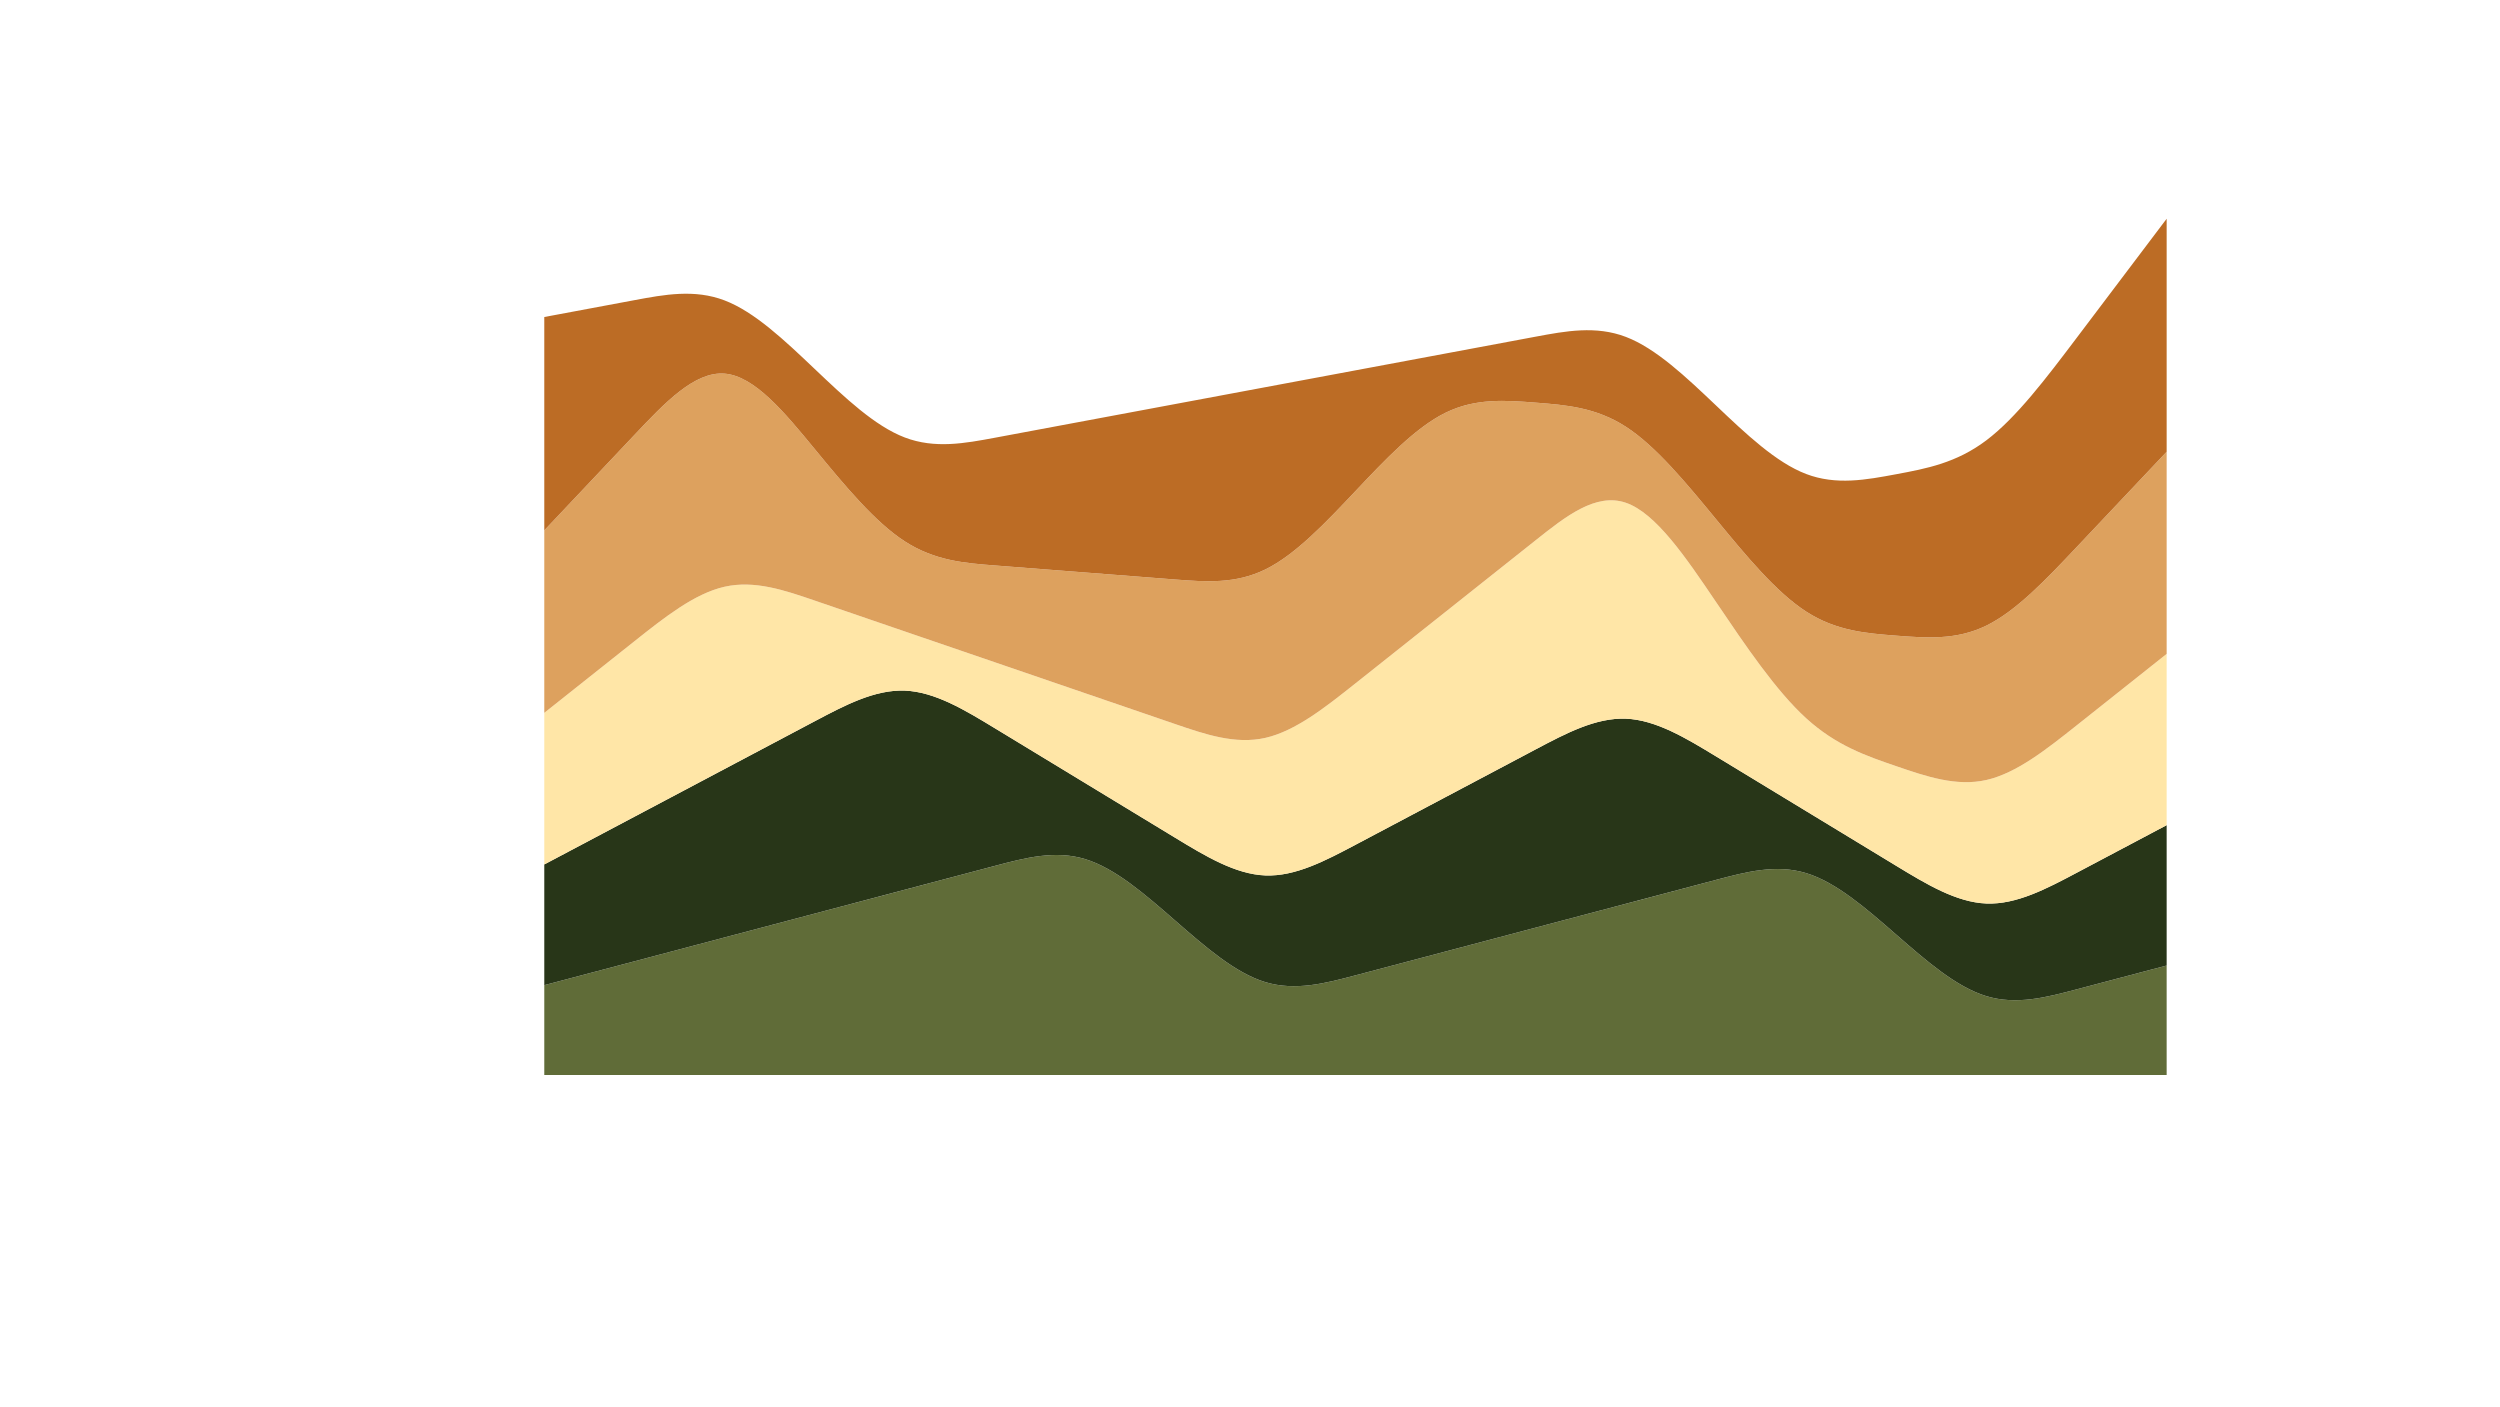
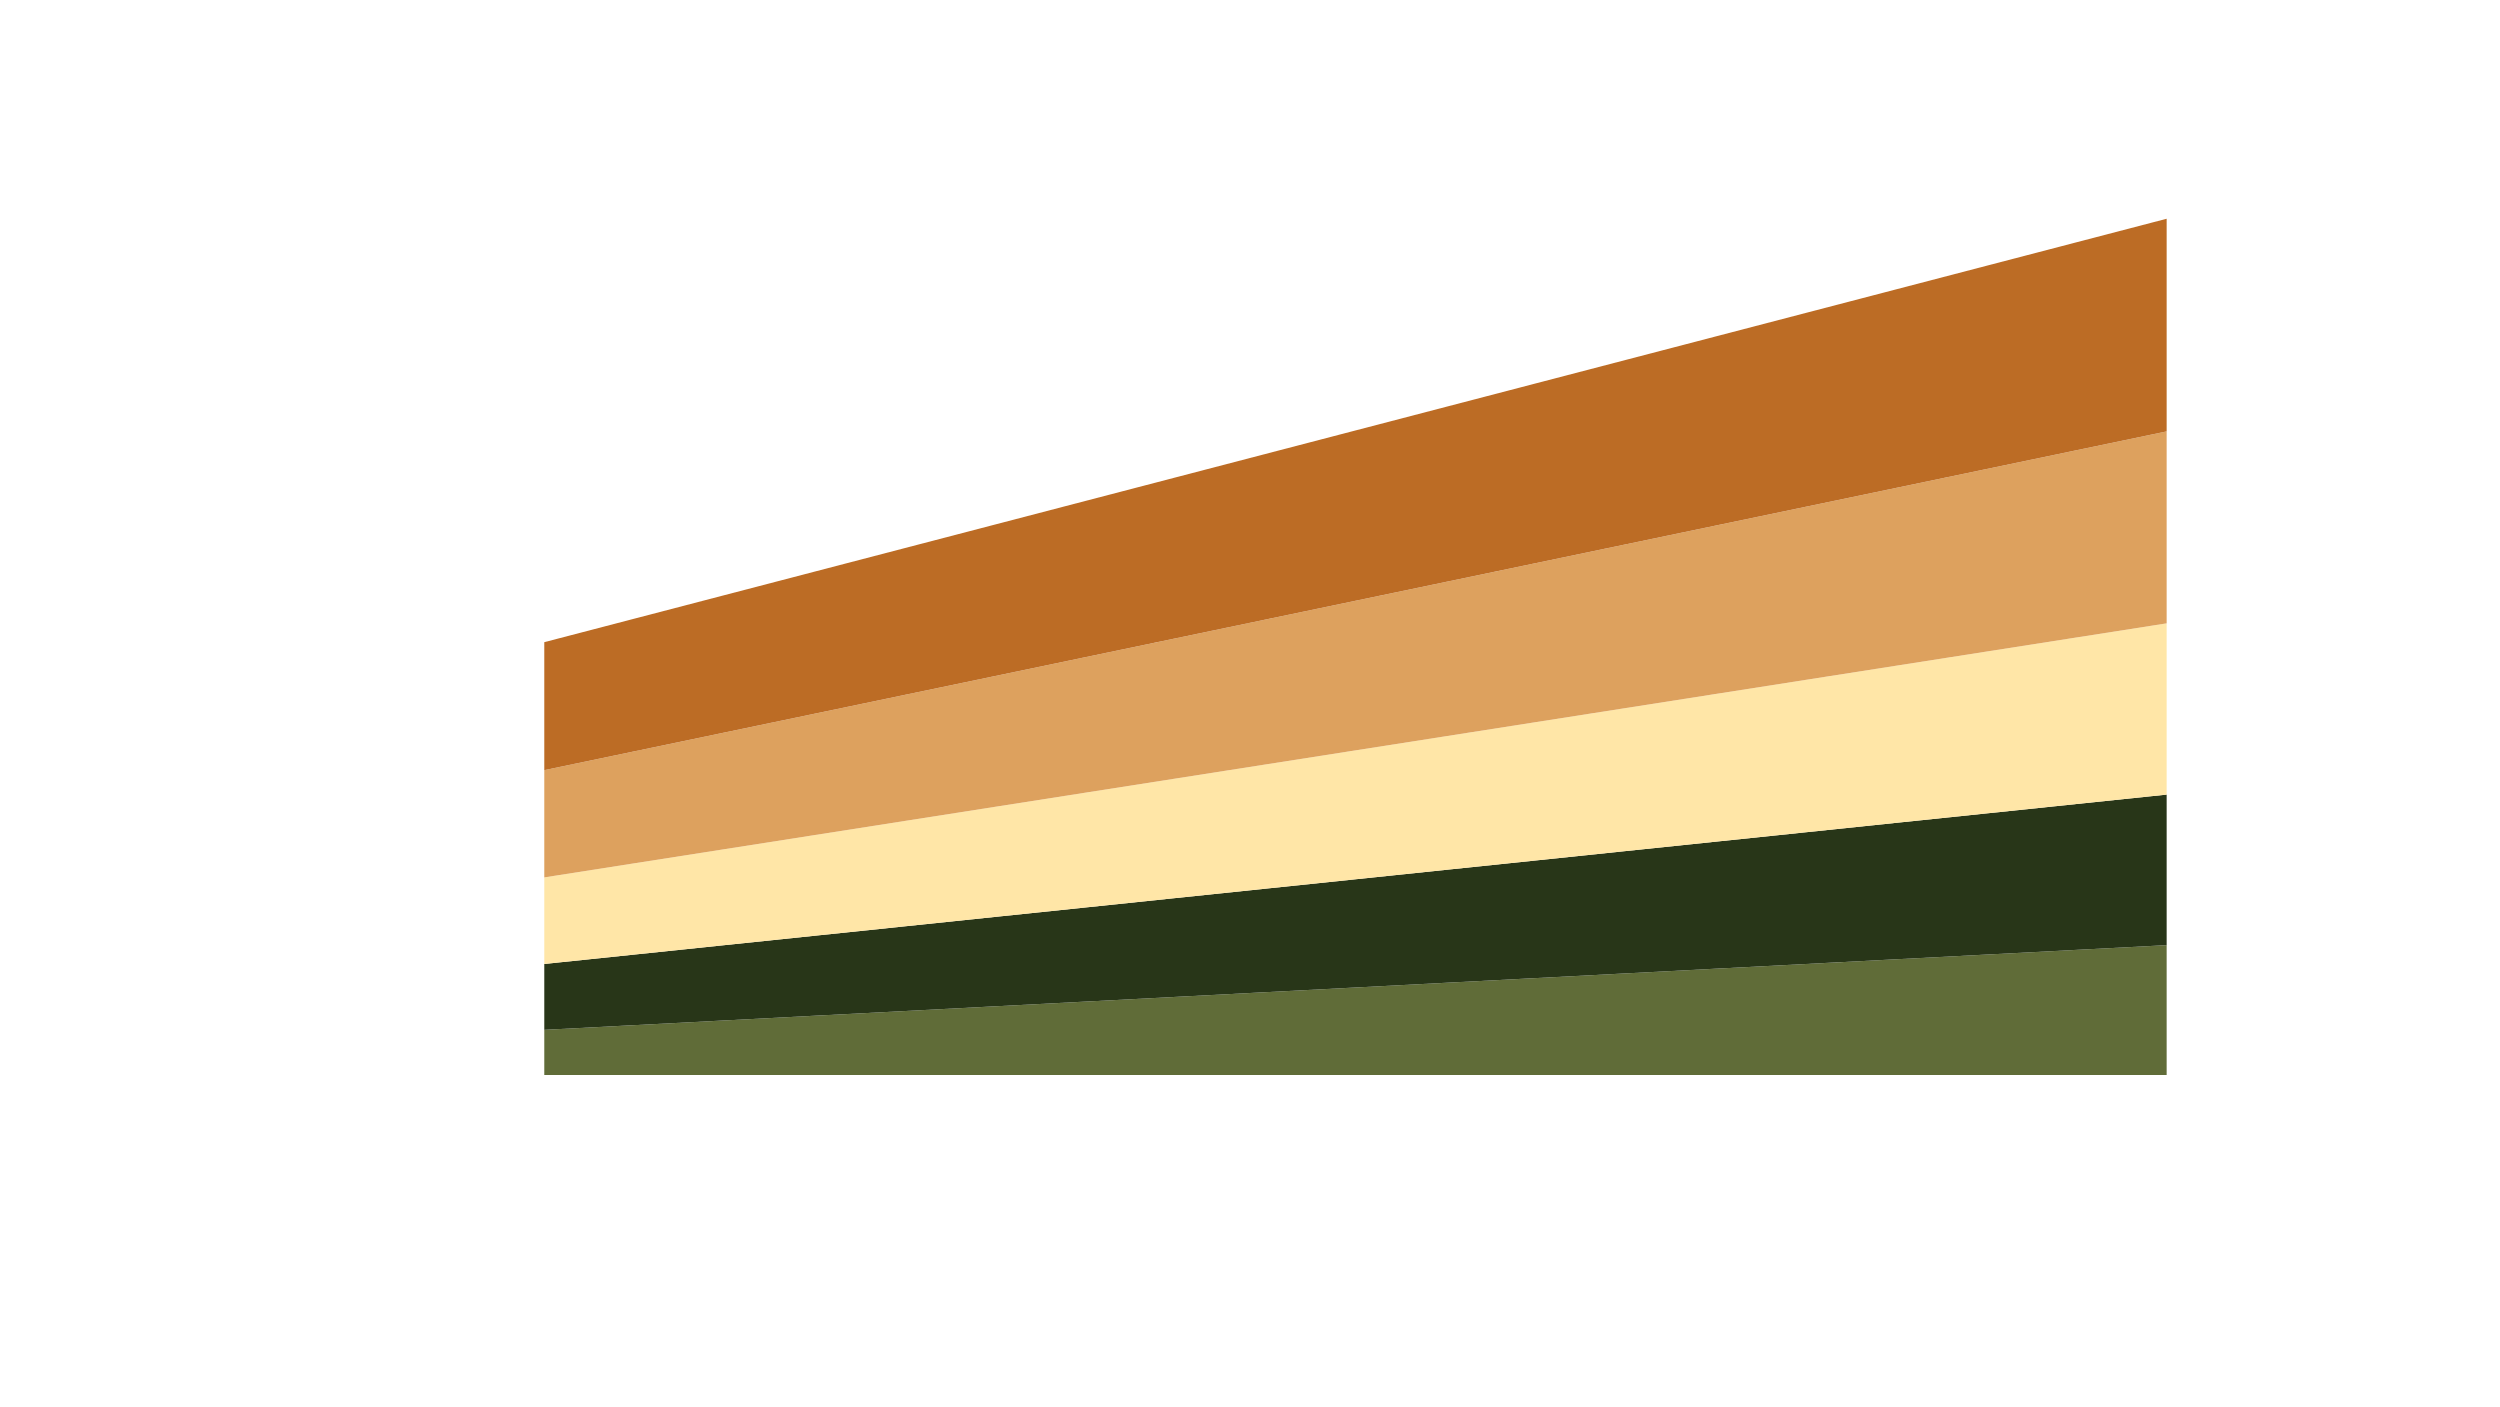
<svg xmlns="http://www.w3.org/2000/svg" width="320" height="180" viewBox="0 0 320 180">
  <svg width="320" height="180" viewBox="0 0 320 160" preserveAspectRatio="xMidYMid meet">
    <g data-chart-id="default-preview-StackedAreaChart" data-chart-type="area" data-area-variant="stacked" data-axis-swapped="false" data-stack-offset="zero" data-stack-order="none" data-area-curve="basis" data-renderer="observable-area@3">
-       <path data-chart-id="default-preview-StackedAreaChart" data-mark-role="area" data-mark-group-id="mark-group:default-preview-StackedAreaChart:area" data-series-key="Alpha" data-point-count="19" d="M69.668,116.101L71.591,115.592C73.514,115.083,77.36,114.065,81.205,113.047C85.051,112.028,88.896,111.01,92.742,109.992C96.588,108.974,100.433,107.956,104.279,106.938C108.125,105.92,111.97,104.901,115.816,103.883C119.661,102.865,123.507,101.847,127.353,100.829C131.198,99.811,135.044,98.793,138.889,99.96C142.735,101.128,146.581,104.482,150.426,107.836C154.272,111.19,158.118,114.544,161.963,115.712C165.809,116.88,169.654,115.861,173.5,114.843C177.346,113.825,181.191,112.807,185.037,111.789C188.882,110.771,192.728,109.753,196.574,108.734C200.419,107.716,204.265,106.698,208.111,105.68C211.956,104.662,215.802,103.644,219.647,102.626C223.493,101.607,227.339,100.589,231.184,101.757C235.03,102.925,238.875,106.279,242.721,109.633C246.567,112.987,250.412,116.341,254.258,117.508C258.104,118.676,261.949,117.658,265.795,116.64C269.64,115.622,273.486,114.604,275.409,114.095L277.332,113.586L277.332,127.6L275.409,127.6C273.486,127.6,269.64,127.6,265.795,127.6C261.949,127.6,258.104,127.6,254.258,127.6C250.412,127.6,246.567,127.6,242.721,127.6C238.875,127.6,235.03,127.6,231.184,127.6C227.339,127.6,223.493,127.6,219.647,127.6C215.802,127.6,211.956,127.6,208.111,127.6C204.265,127.6,200.419,127.6,196.574,127.6C192.728,127.6,188.882,127.6,185.037,127.6C181.191,127.6,177.346,127.6,173.5,127.6C169.654,127.6,165.809,127.6,161.963,127.6C158.118,127.6,154.272,127.6,150.426,127.6C146.581,127.6,142.735,127.6,138.889,127.6C135.044,127.6,131.198,127.6,127.353,127.6C123.507,127.6,119.661,127.6,115.816,127.6C111.97,127.6,108.125,127.6,104.279,127.6C100.433,127.6,96.588,127.6,92.742,127.6C88.896,127.6,85.051,127.6,81.205,127.6C77.36,127.6,73.514,127.6,71.591,127.6L69.668,127.6Z" fill="#606c38" />
-       <path data-chart-id="default-preview-StackedAreaChart" data-mark-role="area" data-mark-group-id="mark-group:default-preview-StackedAreaChart:area" data-series-key="Beta" data-point-count="19" d="M69.668,100.649L71.591,99.631C73.514,98.613,77.36,96.577,81.205,94.54C85.051,92.504,88.896,90.468,92.742,88.431C96.588,86.395,100.433,84.359,104.279,82.323C108.125,80.286,111.97,78.25,115.816,78.4C119.661,78.55,123.507,80.885,127.353,83.221C131.198,85.557,135.044,87.892,138.889,90.228C142.735,92.564,146.581,94.9,150.426,97.235C154.272,99.571,158.118,101.907,161.963,102.057C165.809,102.206,169.654,100.17,173.5,98.134C177.346,96.097,181.191,94.061,185.037,92.025C188.882,89.989,192.728,87.952,196.574,85.916C200.419,83.88,204.265,81.843,208.111,81.993C211.956,82.143,215.802,84.479,219.647,86.814C223.493,89.15,227.339,91.486,231.184,93.822C235.03,96.157,238.875,98.493,242.721,100.829C246.567,103.165,250.412,105.5,254.258,105.65C258.104,105.8,261.949,103.763,265.795,101.727C269.64,99.691,273.486,97.655,275.409,96.637L277.332,95.618L277.332,113.586L275.409,114.095C273.486,114.604,269.64,115.622,265.795,116.64C261.949,117.658,258.104,118.676,254.258,117.508C250.412,116.341,246.567,112.987,242.721,109.633C238.875,106.279,235.03,102.925,231.184,101.757C227.339,100.589,223.493,101.607,219.647,102.626C215.802,103.644,211.956,104.662,208.111,105.68C204.265,106.698,200.419,107.716,196.574,108.734C192.728,109.753,188.882,110.771,185.037,111.789C181.191,112.807,177.346,113.825,173.5,114.843C169.654,115.861,165.809,116.88,161.963,115.712C158.118,114.544,154.272,111.19,150.426,107.836C146.581,104.482,142.735,101.128,138.889,99.96C135.044,98.793,131.198,99.811,127.353,100.829C123.507,101.847,119.661,102.865,115.816,103.883C111.97,104.901,108.125,105.92,104.279,106.938C100.433,107.956,96.588,108.974,92.742,109.992C88.896,111.01,85.051,112.028,81.205,113.047C77.36,114.065,73.514,115.083,71.591,115.592L69.668,116.101Z" fill="#283618" />
-       <path data-chart-id="default-preview-StackedAreaChart" data-mark-role="area" data-mark-group-id="mark-group:default-preview-StackedAreaChart:area" data-series-key="Gamma" data-point-count="19" d="M69.668,81.245L71.591,79.717C73.514,78.19,77.36,75.136,81.205,72.081C85.051,69.027,88.896,65.972,92.742,65.104C96.588,64.236,100.433,65.553,104.279,66.871C108.125,68.188,111.97,69.506,115.816,70.824C119.661,72.141,123.507,73.459,127.353,74.776C131.198,76.094,135.044,77.412,138.889,78.729C142.735,80.047,146.581,81.364,150.426,82.682C154.272,84,158.118,85.317,161.963,84.449C165.809,83.58,169.654,80.526,173.5,77.471C177.346,74.417,181.191,71.363,185.037,68.308C188.882,65.254,192.728,62.199,196.574,59.145C200.419,56.09,204.265,53.036,208.111,54.354C211.956,55.671,215.802,61.361,219.647,67.05C223.493,72.74,227.339,78.43,231.184,81.933C235.03,85.437,238.875,86.755,242.721,88.072C246.567,89.39,250.412,90.707,254.258,89.839C258.104,88.97,261.949,85.916,265.795,82.862C269.64,79.807,273.486,76.753,275.409,75.226L277.332,73.698L277.332,95.618L275.409,96.637C273.486,97.655,269.64,99.691,265.795,101.727C261.949,103.763,258.104,105.8,254.258,105.65C250.412,105.5,246.567,103.165,242.721,100.829C238.875,98.493,235.03,96.157,231.184,93.822C227.339,91.486,223.493,89.15,219.647,86.814C215.802,84.479,211.956,82.143,208.111,81.993C204.265,81.843,200.419,83.88,196.574,85.916C192.728,87.952,188.882,89.989,185.037,92.025C181.191,94.061,177.346,96.097,173.5,98.134C169.654,100.17,165.809,102.206,161.963,102.057C158.118,101.907,154.272,99.571,150.426,97.235C146.581,94.9,142.735,92.564,138.889,90.228C135.044,87.892,131.198,85.557,127.353,83.221C123.507,80.885,119.661,78.55,115.816,78.4C111.97,78.25,108.125,80.286,104.279,82.323C100.433,84.359,96.588,86.395,92.742,88.431C88.896,90.468,85.051,92.504,81.205,94.54C77.36,96.577,73.514,98.613,71.591,99.631L69.668,100.649Z" fill="#ffe6a7" />
-       <path data-chart-id="default-preview-StackedAreaChart" data-mark-role="area" data-mark-group-id="mark-group:default-preview-StackedAreaChart:area" data-series-key="Delta" data-point-count="19" d="M69.668,57.887L71.591,55.851C73.514,53.815,77.36,49.742,81.205,45.67C85.051,41.597,88.896,37.524,92.742,37.824C96.588,38.123,100.433,42.795,104.279,47.466C108.125,52.138,111.97,56.809,115.816,59.295C119.661,61.78,123.507,62.08,127.353,62.379C131.198,62.678,135.044,62.978,138.889,63.277C142.735,63.577,146.581,63.876,150.426,64.176C154.272,64.475,158.118,64.775,161.963,62.888C165.809,61.002,169.654,56.929,173.5,52.856C177.346,48.784,181.191,44.711,185.037,42.825C188.882,40.938,192.728,41.238,196.574,41.537C200.419,41.837,204.265,42.136,208.111,44.621C211.956,47.107,215.802,51.778,219.647,56.45C223.493,61.121,227.339,65.793,231.184,68.278C235.03,70.764,238.875,71.063,242.721,71.363C246.567,71.662,250.412,71.962,254.258,70.075C258.104,68.188,261.949,64.116,265.795,60.043C269.64,55.971,273.486,51.898,275.409,49.862L277.332,47.826L277.332,73.698L275.409,75.226C273.486,76.753,269.64,79.807,265.795,82.862C261.949,85.916,258.104,88.97,254.258,89.839C250.412,90.707,246.567,89.39,242.721,88.072C238.875,86.755,235.03,85.437,231.184,81.933C227.339,78.43,223.493,72.74,219.647,67.05C215.802,61.361,211.956,55.671,208.111,54.354C204.265,53.036,200.419,56.09,196.574,59.145C192.728,62.199,188.882,65.254,185.037,68.308C181.191,71.363,177.346,74.417,173.5,77.471C169.654,80.526,165.809,83.58,161.963,84.449C158.118,85.317,154.272,84,150.426,82.682C146.581,81.364,142.735,80.047,138.889,78.729C135.044,77.412,131.198,76.094,127.353,74.776C123.507,73.459,119.661,72.141,115.816,70.824C111.97,69.506,108.125,68.188,104.279,66.871C100.433,65.553,96.588,64.236,92.742,65.104C88.896,65.972,85.051,69.027,81.205,72.081C77.36,75.136,73.514,78.19,71.591,79.717L69.668,81.245Z" fill="#dda15e" />
-       <path data-chart-id="default-preview-StackedAreaChart" data-mark-role="area" data-mark-group-id="mark-group:default-preview-StackedAreaChart:area" data-series-key="Epsilon" data-point-count="19" d="M69.668,30.577L71.591,30.218C73.514,29.858,77.36,29.14,81.205,28.421C85.051,27.702,88.896,26.984,92.742,28.451C96.588,29.918,100.433,33.572,104.279,37.225C108.125,40.878,111.97,44.532,115.816,45.999C119.661,47.466,123.507,46.748,127.353,46.029C131.198,45.31,135.044,44.591,138.889,43.873C142.735,43.154,146.581,42.435,150.426,41.717C154.272,40.998,158.118,40.279,161.963,39.561C165.809,38.842,169.654,38.123,173.5,37.405C177.346,36.686,181.191,35.967,185.037,35.249C188.882,34.53,192.728,33.811,196.574,33.092C200.419,32.374,204.265,31.655,208.111,33.122C211.956,34.59,215.802,38.243,219.647,41.896C223.493,45.55,227.339,49.203,231.184,50.67C235.03,52.138,238.875,51.419,242.721,50.7C246.567,49.982,250.412,49.263,254.258,46.358C258.104,43.454,261.949,38.363,265.795,33.272C269.64,28.181,273.486,23.091,275.409,20.545L277.332,18L277.332,47.826L275.409,49.862C273.486,51.898,269.64,55.971,265.795,60.043C261.949,64.116,258.104,68.188,254.258,70.075C250.412,71.962,246.567,71.662,242.721,71.363C238.875,71.063,235.03,70.764,231.184,68.278C227.339,65.793,223.493,61.121,219.647,56.45C215.802,51.778,211.956,47.107,208.111,44.621C204.265,42.136,200.419,41.837,196.574,41.537C192.728,41.238,188.882,40.938,185.037,42.825C181.191,44.711,177.346,48.784,173.5,52.856C169.654,56.929,165.809,61.002,161.963,62.888C158.118,64.775,154.272,64.475,150.426,64.176C146.581,63.876,142.735,63.577,138.889,63.277C135.044,62.978,131.198,62.678,127.353,62.379C123.507,62.08,119.661,61.78,115.816,59.295C111.97,56.809,108.125,52.138,104.279,47.466C100.433,42.795,96.588,38.123,92.742,37.824C88.896,37.524,85.051,41.597,81.205,45.67C77.36,49.742,73.514,53.815,71.591,55.851L69.668,57.887Z" fill="#bc6c25" />
+       <path data-chart-id="default-preview-StackedAreaChart" data-mark-role="area" data-mark-group-id="mark-group:default-preview-StackedAreaChart:area" data-series-key="Alpha" data-point-count="19" d="M69.668,121.819L71.591,121.719C73.514,121.618,77.36,121.417,81.205,121.217C85.051,121.016,88.896,120.815,92.742,120.615C96.588,120.414,100.433,120.213,104.279,120.012C108.125,119.812,111.97,119.611,115.816,119.41C119.661,119.209,123.507,119.009,127.353,118.808C131.198,118.607,135.044,118.406,138.889,118.206C142.735,118.005,146.581,117.804,150.426,117.604C154.272,117.403,158.118,117.202,161.963,117.001C165.809,116.801,169.654,116.6,173.5,116.399C177.346,116.198,181.191,115.998,185.037,115.797C188.882,115.596,192.728,115.395,196.574,115.195C200.419,114.994,204.265,114.793,208.111,114.593C211.956,114.392,215.802,114.191,219.647,113.99C223.493,113.79,227.339,113.589,231.184,113.388C235.03,113.187,238.875,112.987,242.721,112.786C246.567,112.585,250.412,112.384,254.258,112.184C258.104,111.983,261.949,111.782,265.795,111.582C269.64,111.381,273.486,111.18,275.409,111.08L277.332,110.979L277.332,127.6L275.409,127.6C273.486,127.6,269.64,127.6,265.795,127.6C261.949,127.6,258.104,127.6,254.258,127.6C250.412,127.6,246.567,127.6,242.721,127.6C238.875,127.6,235.03,127.6,231.184,127.6C227.339,127.6,223.493,127.6,219.647,127.6C215.802,127.6,211.956,127.6,208.111,127.6C204.265,127.6,200.419,127.6,196.574,127.6C192.728,127.6,188.882,127.6,185.037,127.6C181.191,127.6,177.346,127.6,173.5,127.6C169.654,127.6,165.809,127.6,161.963,127.6C158.118,127.6,154.272,127.6,150.426,127.6C146.581,127.6,142.735,127.6,138.889,127.6C135.044,127.6,131.198,127.6,127.353,127.6C123.507,127.6,119.661,127.6,115.816,127.6C111.97,127.6,108.125,127.6,104.279,127.6C100.433,127.6,96.588,127.6,92.742,127.6C88.896,127.6,85.051,127.6,81.205,127.6C77.36,127.6,73.514,127.6,71.591,127.6L69.668,127.6Z" fill="#606c38" />
+       <path data-chart-id="default-preview-StackedAreaChart" data-mark-role="area" data-mark-group-id="mark-group:default-preview-StackedAreaChart:area" data-series-key="Beta" data-point-count="19" d="M69.668,113.388L71.591,113.187C73.514,112.987,77.36,112.585,81.205,112.184C85.051,111.782,88.896,111.381,92.742,110.979C96.588,110.578,100.433,110.176,104.279,109.775C108.125,109.373,111.97,108.972,115.816,108.571C119.661,108.169,123.507,107.768,127.353,107.366C131.198,106.965,135.044,106.563,138.889,106.162C142.735,105.76,146.581,105.359,150.426,104.957C154.272,104.556,158.118,104.154,161.963,103.753C165.809,103.352,169.654,102.95,173.5,102.549C177.346,102.147,181.191,101.746,185.037,101.344C188.882,100.943,192.728,100.541,196.574,100.14C200.419,99.738,204.265,99.337,208.111,98.935C211.956,98.534,215.802,98.132,219.647,97.731C223.493,97.33,227.339,96.928,231.184,96.527C235.03,96.125,238.875,95.724,242.721,95.322C246.567,94.921,250.412,94.519,254.258,94.118C258.104,93.716,261.949,93.315,265.795,92.913C269.64,92.512,273.486,92.11,275.409,91.91L277.332,91.709L277.332,110.979L275.409,111.08C273.486,111.18,269.64,111.381,265.795,111.582C261.949,111.782,258.104,111.983,254.258,112.184C250.412,112.384,246.567,112.585,242.721,112.786C238.875,112.987,235.03,113.187,231.184,113.388C227.339,113.589,223.493,113.79,219.647,113.99C215.802,114.191,211.956,114.392,208.111,114.593C204.265,114.793,200.419,114.994,196.574,115.195C192.728,115.395,188.882,115.596,185.037,115.797C181.191,115.998,177.346,116.198,173.5,116.399C169.654,116.6,165.809,116.801,161.963,117.001C158.118,117.202,154.272,117.403,150.426,117.604C146.581,117.804,142.735,118.005,138.889,118.206C135.044,118.406,131.198,118.607,127.353,118.808C123.507,119.009,119.661,119.209,115.816,119.41C111.97,119.611,108.125,119.812,104.279,120.012C100.433,120.213,96.588,120.414,92.742,120.615C88.896,120.815,85.051,121.016,81.205,121.217C77.36,121.417,73.514,121.618,71.591,121.719L69.668,121.819Z" fill="#283618" />
+       <path data-chart-id="default-preview-StackedAreaChart" data-mark-role="area" data-mark-group-id="mark-group:default-preview-StackedAreaChart:area" data-series-key="Gamma" data-point-count="19" d="M69.668,102.308L71.591,102.007C73.514,101.705,77.36,101.103,81.205,100.501C85.051,99.899,88.896,99.297,92.742,98.695C96.588,98.092,100.433,97.49,104.279,96.888C108.125,96.286,111.97,95.684,115.816,95.081C119.661,94.479,123.507,93.877,127.353,93.275C131.198,92.673,135.044,92.07,138.889,91.468C142.735,90.866,146.581,90.264,150.426,89.662C154.272,89.059,158.118,88.457,161.963,87.855C165.809,87.253,169.654,86.651,173.5,86.048C177.346,85.446,181.191,84.844,185.037,84.242C188.882,83.64,192.728,83.037,196.574,82.435C200.419,81.833,204.265,81.231,208.111,80.629C211.956,80.026,215.802,79.424,219.647,78.822C223.493,78.22,227.339,77.618,231.184,77.015C235.03,76.413,238.875,75.811,242.721,75.209C246.567,74.607,250.412,74.004,254.258,73.402C258.104,72.8,261.949,72.198,265.795,71.596C269.64,70.993,273.486,70.391,275.409,70.09L277.332,69.789L277.332,91.709L275.409,91.91C273.486,92.11,269.64,92.512,265.795,92.913C261.949,93.315,258.104,93.716,254.258,94.118C250.412,94.519,246.567,94.921,242.721,95.322C238.875,95.724,235.03,96.125,231.184,96.527C227.339,96.928,223.493,97.33,219.647,97.731C215.802,98.132,211.956,98.534,208.111,98.935C204.265,99.337,200.419,99.738,196.574,100.14C192.728,100.541,188.882,100.943,185.037,101.344C181.191,101.746,177.346,102.147,173.5,102.549C169.654,102.95,165.809,103.352,161.963,103.753C158.118,104.154,154.272,104.556,150.426,104.957C146.581,105.359,142.735,105.76,138.889,106.162C135.044,106.563,131.198,106.965,127.353,107.366C123.507,107.768,119.661,108.169,115.816,108.571C111.97,108.972,108.125,109.373,104.279,109.775C100.433,110.176,96.588,110.578,92.742,110.979C88.896,111.381,85.051,111.782,81.205,112.184C77.36,112.585,73.514,112.987,71.591,113.187L69.668,113.388Z" fill="#ffe6a7" />
+       <path data-chart-id="default-preview-StackedAreaChart" data-mark-role="area" data-mark-group-id="mark-group:default-preview-StackedAreaChart:area" data-series-key="Delta" data-point-count="19" d="M69.668,88.578L71.591,88.176C73.514,87.775,77.36,86.972,81.205,86.169C85.051,85.366,88.896,84.563,92.742,83.76C96.588,82.957,100.433,82.154,104.279,81.351C108.125,80.548,111.97,79.745,115.816,78.942C119.661,78.139,123.507,77.337,127.353,76.534C131.198,75.731,135.044,74.928,138.889,74.125C142.735,73.322,146.581,72.519,150.426,71.716C154.272,70.913,158.118,70.11,161.963,69.307C165.809,68.504,169.654,67.701,173.5,66.898C177.346,66.096,181.191,65.293,185.037,64.49C188.882,63.687,192.728,62.884,196.574,62.081C200.419,61.278,204.265,60.475,208.111,59.672C211.956,58.869,215.802,58.066,219.647,57.263C223.493,56.46,227.339,55.657,231.184,54.855C235.03,54.052,238.875,53.249,242.721,52.446C246.567,51.643,250.412,50.84,254.258,50.037C258.104,49.234,261.949,48.431,265.795,47.628C269.64,46.825,273.486,46.022,275.409,45.621L277.332,45.219L277.332,69.789L275.409,70.09C273.486,70.391,269.64,70.993,265.795,71.596C261.949,72.198,258.104,72.8,254.258,73.402C250.412,74.004,246.567,74.607,242.721,75.209C238.875,75.811,235.03,76.413,231.184,77.015C227.339,77.618,223.493,78.22,219.647,78.822C215.802,79.424,211.956,80.026,208.111,80.629C204.265,81.231,200.419,81.833,196.574,82.435C192.728,83.037,188.882,83.64,185.037,84.242C181.191,84.844,177.346,85.446,173.5,86.048C169.654,86.651,165.809,87.253,161.963,87.855C158.118,88.457,154.272,89.059,150.426,89.662C146.581,90.264,142.735,90.866,138.889,91.468C135.044,92.07,131.198,92.673,127.353,93.275C123.507,93.877,119.661,94.479,115.816,95.081C111.97,95.684,108.125,96.286,104.279,96.888C100.433,97.49,96.588,98.092,92.742,98.695C88.896,99.297,85.051,99.899,81.205,100.501C77.36,101.103,73.514,101.705,71.591,102.007L69.668,102.308Z" fill="#dda15e" />
+       <path data-chart-id="default-preview-StackedAreaChart" data-mark-role="area" data-mark-group-id="mark-group:default-preview-StackedAreaChart:area" data-series-key="Epsilon" data-point-count="19" d="M69.668,72.198L71.591,71.696C73.514,71.194,77.36,70.19,81.205,69.187C85.051,68.183,88.896,67.179,92.742,66.176C96.588,65.172,100.433,64.168,104.279,63.165C108.125,62.161,111.97,61.158,115.816,60.154C119.661,59.15,123.507,58.147,127.353,57.143C131.198,56.139,135.044,55.136,138.889,54.132C142.735,53.128,146.581,52.125,150.426,51.121C154.272,50.117,158.118,49.114,161.963,48.11C165.809,47.106,169.654,46.103,173.5,45.099C177.346,44.095,181.191,43.092,185.037,42.088C188.882,41.084,192.728,40.081,196.574,39.077C200.419,38.073,204.265,37.07,208.111,36.066C211.956,35.062,215.802,34.059,219.647,33.055C223.493,32.051,227.339,31.048,231.184,30.044C235.03,29.04,238.875,28.037,242.721,27.033C246.567,26.029,250.412,25.026,254.258,24.022C258.104,23.018,261.949,22.015,265.795,21.011C269.64,20.007,273.486,19.004,275.409,18.502L277.332,18L277.332,45.219L275.409,45.621C273.486,46.022,269.64,46.825,265.795,47.628C261.949,48.431,258.104,49.234,254.258,50.037C250.412,50.84,246.567,51.643,242.721,52.446C238.875,53.249,235.03,54.052,231.184,54.855C227.339,55.657,223.493,56.46,219.647,57.263C215.802,58.066,211.956,58.869,208.111,59.672C204.265,60.475,200.419,61.278,196.574,62.081C192.728,62.884,188.882,63.687,185.037,64.49C181.191,65.293,177.346,66.096,173.5,66.898C169.654,67.701,165.809,68.504,161.963,69.307C158.118,70.11,154.272,70.913,150.426,71.716C146.581,72.519,142.735,73.322,138.889,74.125C135.044,74.928,131.198,75.731,127.353,76.534C123.507,77.337,119.661,78.139,115.816,78.942C111.97,79.745,108.125,80.548,104.279,81.351C100.433,82.154,96.588,82.957,92.742,83.76C88.896,84.563,85.051,85.366,81.205,86.169C77.36,86.972,73.514,87.775,71.591,88.176L69.668,88.578Z" fill="#bc6c25" />
    </g>
  </svg>
</svg>
